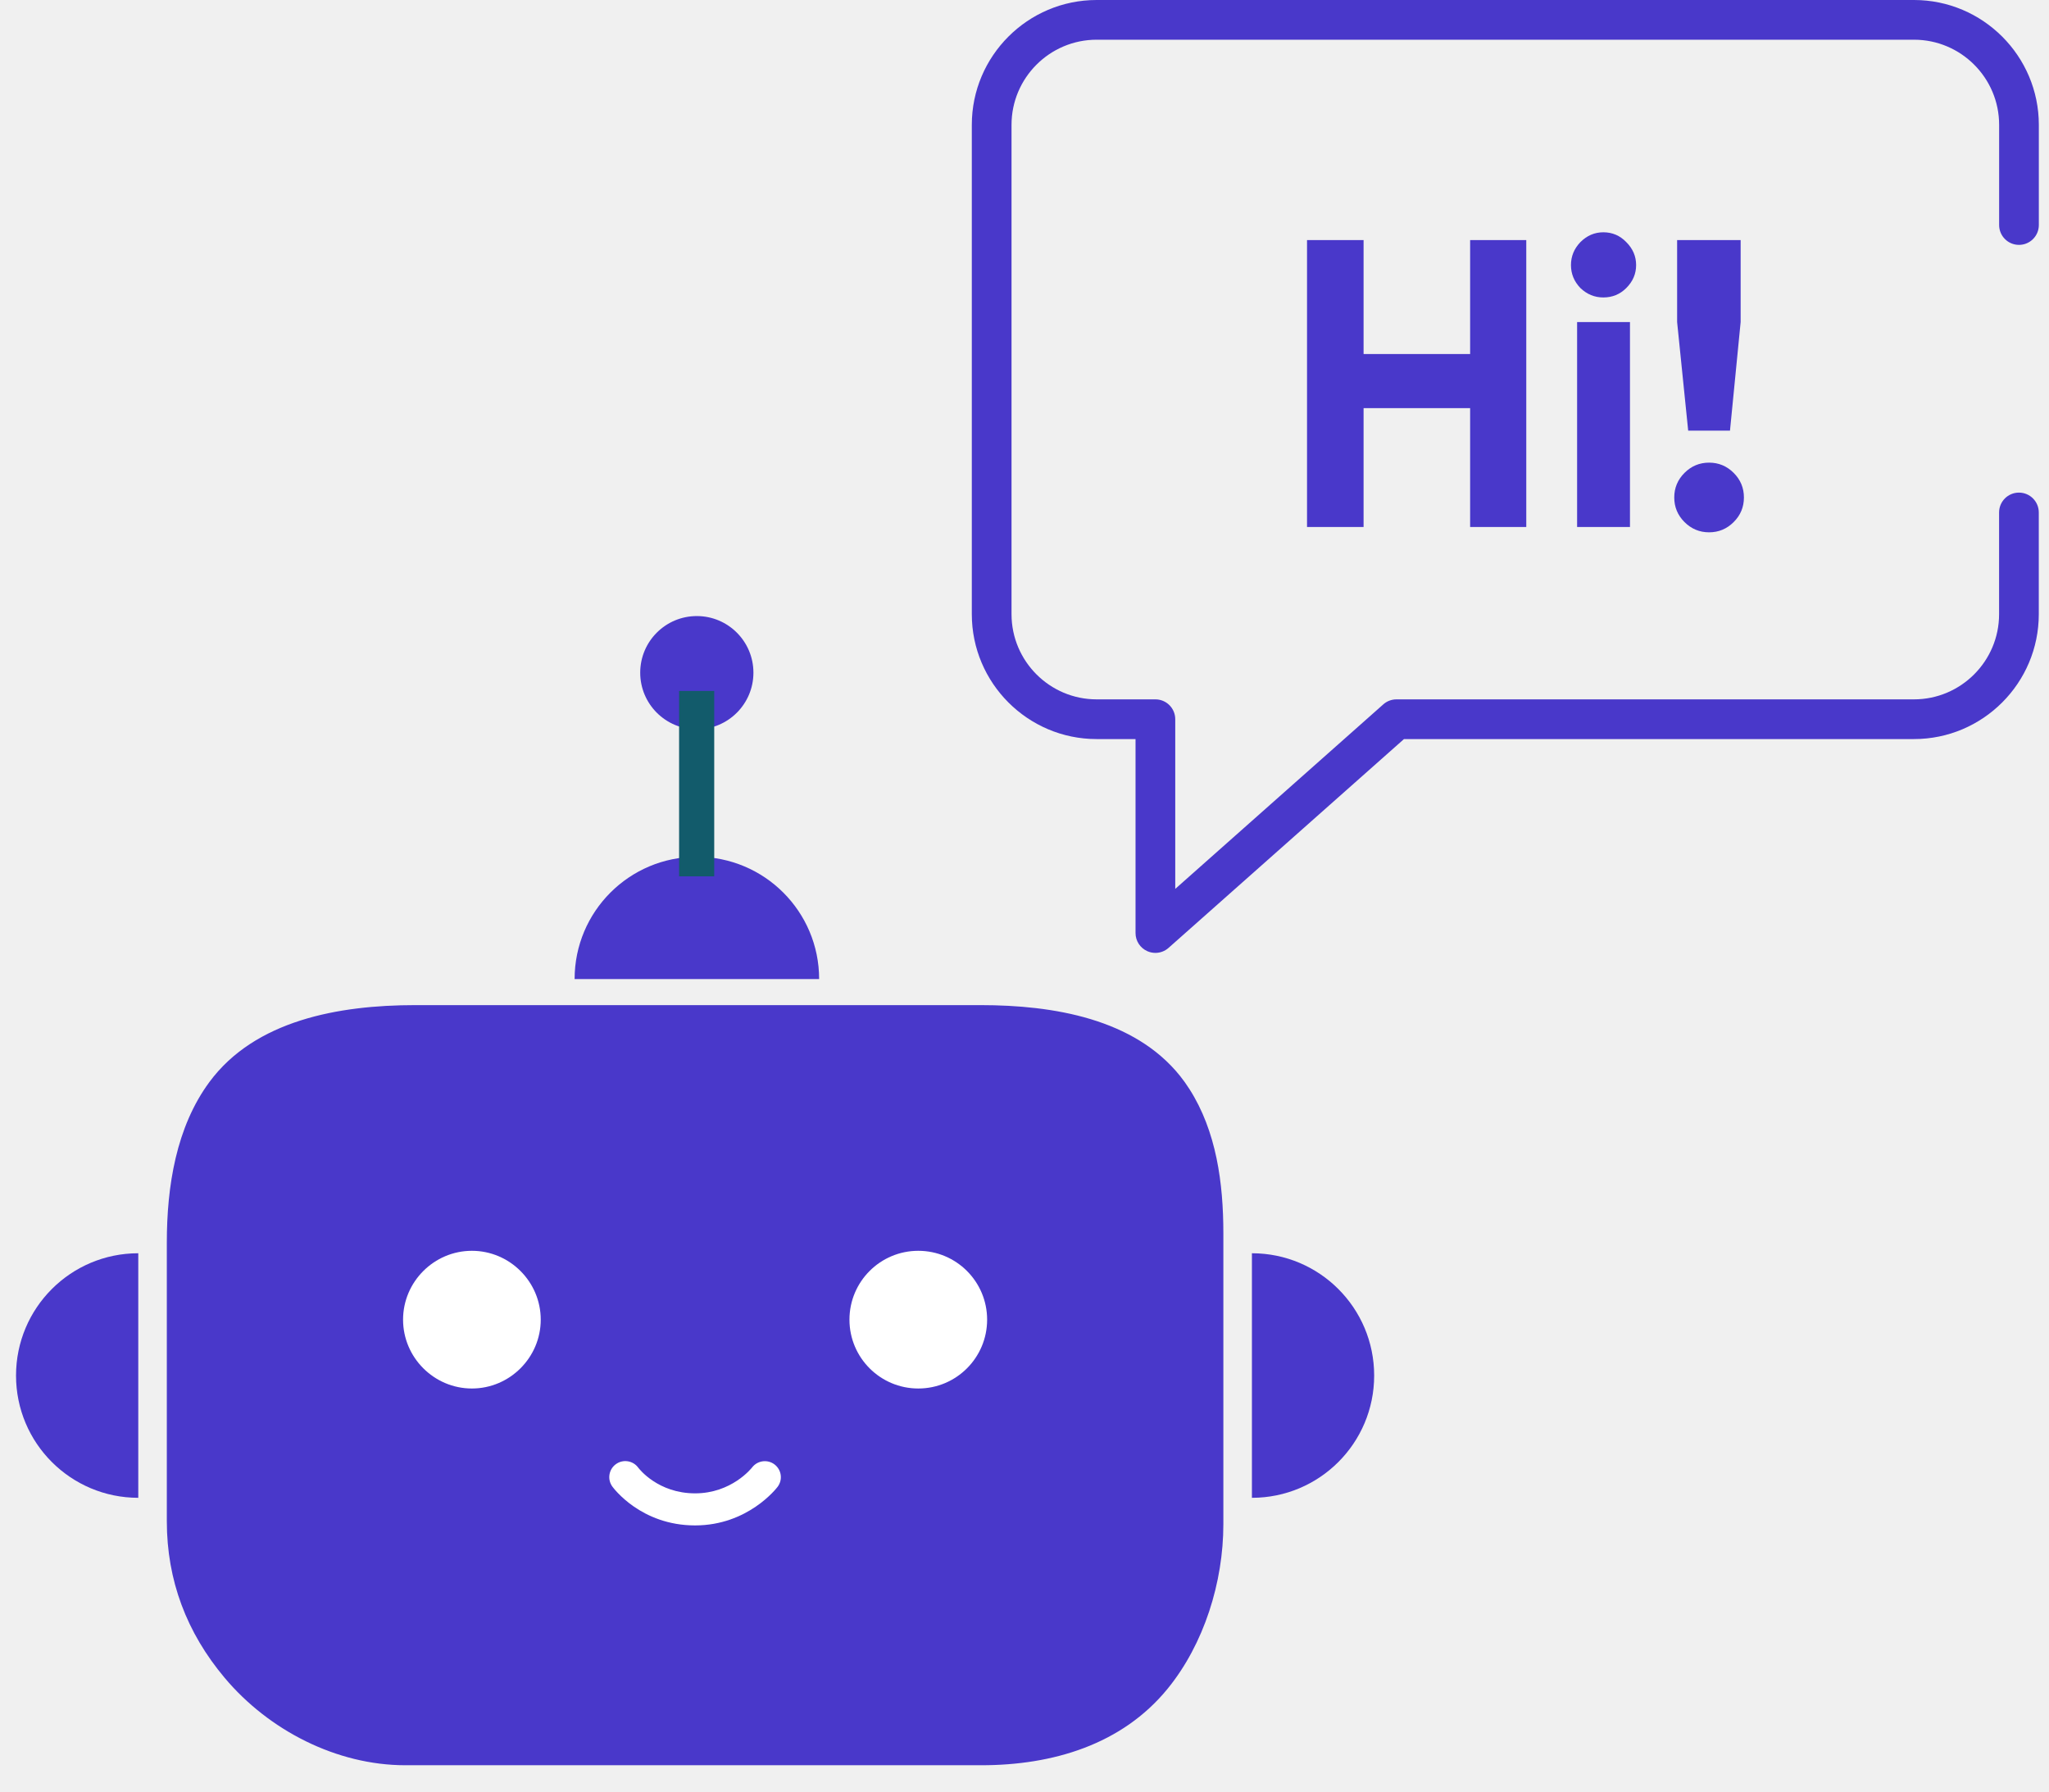
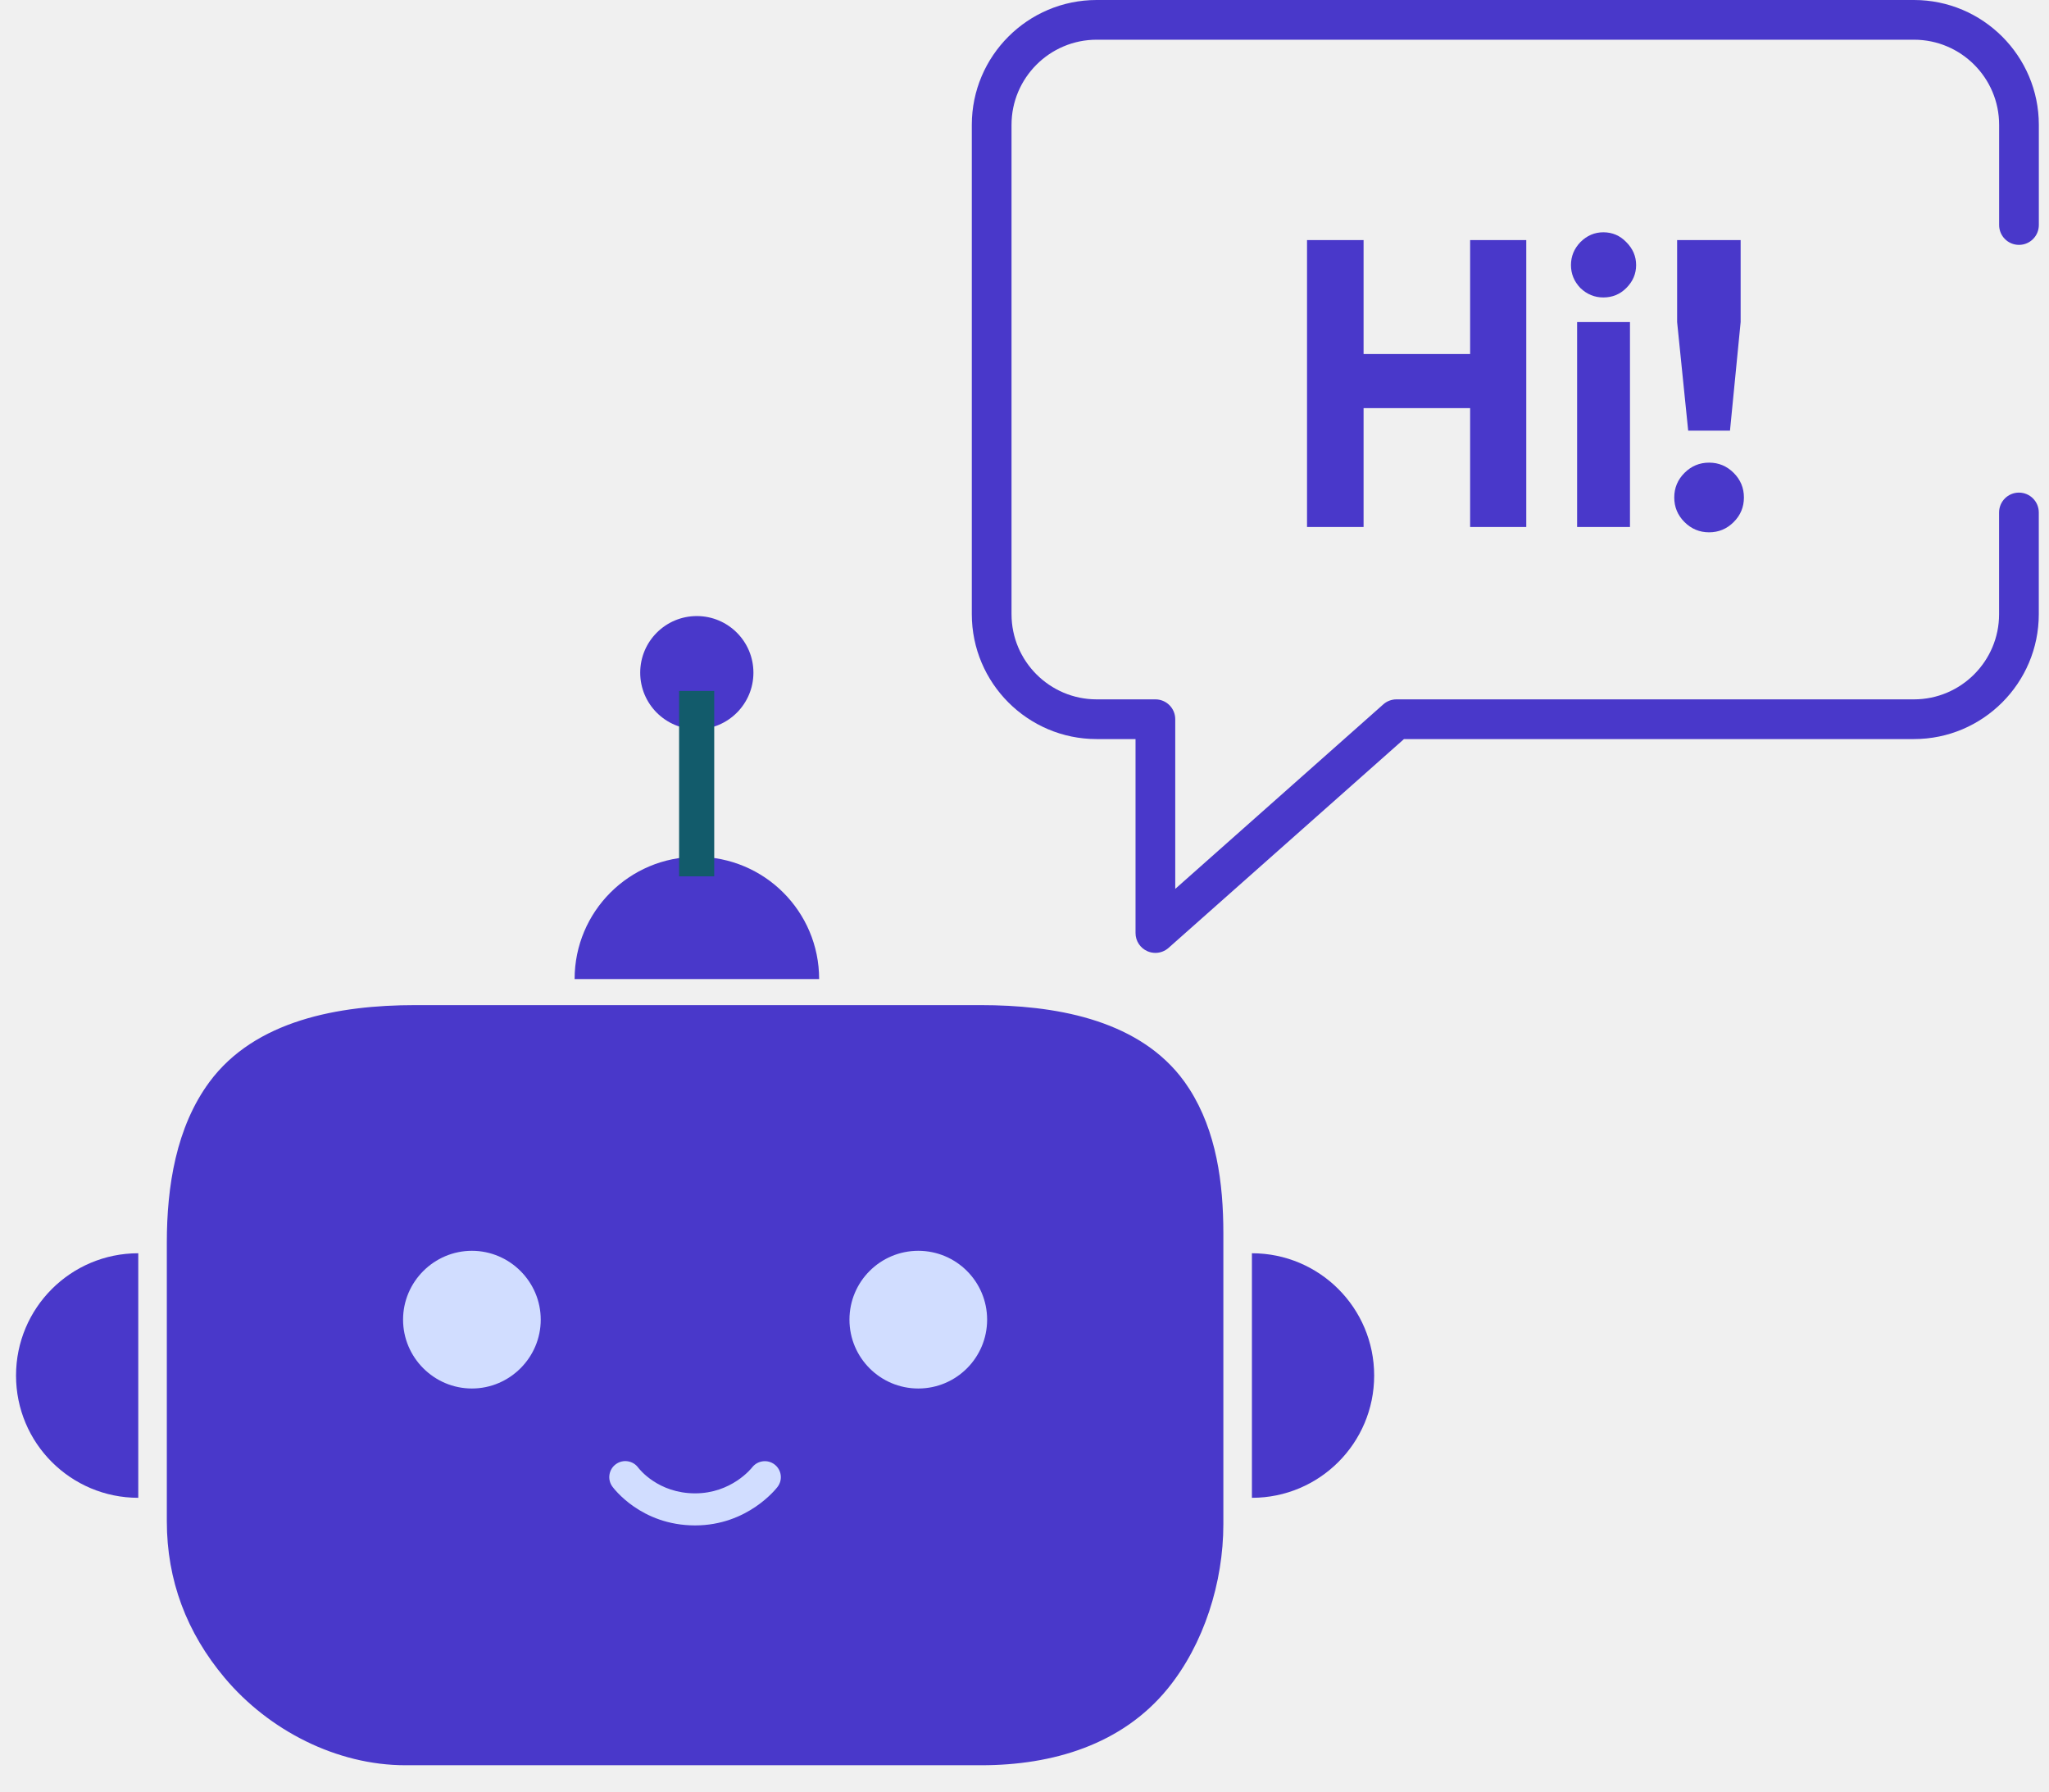
<svg xmlns="http://www.w3.org/2000/svg" width="175" height="153" viewBox="0 0 175 153" fill="none">
  <path d="M125.56 20.5H130.355V45H125.56V34.85H116.46V45H111.63V20.5H116.46V30.23H125.56V20.5ZM136.937 25.4C136.19 25.4 135.537 25.132 134.977 24.595C134.44 24.035 134.172 23.382 134.172 22.635C134.172 21.888 134.44 21.235 134.977 20.675C135.537 20.115 136.19 19.835 136.937 19.835C137.707 19.835 138.36 20.115 138.897 20.675C139.457 21.235 139.737 21.888 139.737 22.635C139.737 23.382 139.457 24.035 138.897 24.595C138.36 25.132 137.707 25.4 136.937 25.4ZM134.697 45V27.5H139.212V45H134.697ZM144.184 36.775L143.239 27.5V20.5H148.664V27.5L147.754 36.775H144.184ZM148.069 44.58C147.486 45.163 146.786 45.455 145.969 45.455C145.153 45.455 144.453 45.163 143.869 44.58C143.286 43.997 142.994 43.297 142.994 42.48C142.994 41.663 143.286 40.963 143.869 40.38C144.453 39.797 145.153 39.505 145.969 39.505C146.786 39.505 147.486 39.797 148.069 40.38C148.653 40.963 148.944 41.663 148.944 42.48C148.944 43.297 148.653 43.997 148.069 44.58Z" fill="#4938CA" />
  <path d="M34.619 150.735C28.757 150.735 22.959 147.759 19.187 143.271V143.271C15.941 139.409 14.248 134.946 14.248 129.9V106.098C14.248 101.309 15.042 96.24 17.89 92.388V92.388C21.781 87.128 28.914 85.828 35.456 85.828H83.759C90.003 85.828 96.872 87.003 100.783 91.871C101.065 92.223 101.327 92.59 101.581 92.988C103.893 96.601 104.484 101.028 104.484 105.318V130.159C104.484 135.097 102.835 140.401 99.707 144.222V144.222C95.828 148.96 89.936 150.735 83.812 150.735H34.619Z" fill="#4938CA" />
  <path d="M11.81 107.016V127.899C6.04 127.899 1.369 123.227 1.369 117.458C1.369 111.688 6.04 107.016 11.81 107.016Z" fill="#4938CA" />
  <path d="M59.517 73.163C53.748 73.163 49.076 77.835 49.076 83.605H69.96C69.96 77.835 65.286 73.163 59.517 73.163Z" fill="#4938CA" />
  <path d="M117.364 117.458C117.364 123.227 112.693 127.899 106.923 127.899V107.016C112.691 107.016 117.364 111.688 117.364 117.458Z" fill="#4938CA" />
  <path d="M59.514 62.275C62.184 62.275 64.348 60.111 64.348 57.441C64.348 54.771 62.184 52.606 59.514 52.606C56.843 52.606 54.679 54.771 54.679 57.441C54.679 60.111 56.843 62.275 59.514 62.275Z" fill="#4938CA" />
-   <path d="M40.304 106.807C37.071 106.807 34.425 109.453 34.425 112.686C34.425 115.919 37.071 118.565 40.304 118.565C43.537 118.565 46.183 115.919 46.183 112.686C46.183 109.453 43.538 106.807 40.304 106.807Z" fill="white" />
-   <path d="M78.429 118.565C81.676 118.565 84.308 115.933 84.308 112.686C84.308 109.439 81.676 106.807 78.429 106.807C75.182 106.807 72.55 109.439 72.55 112.686C72.55 115.933 75.182 118.565 78.429 118.565Z" fill="white" />
-   <path d="M64.24 125.3C64.169 125.39 62.473 127.518 59.366 127.518C56.201 127.518 54.593 125.432 54.511 125.326C54.067 124.719 53.217 124.582 52.605 125.023C51.992 125.465 51.854 126.321 52.296 126.934C52.393 127.069 54.745 130.256 59.364 130.256C63.867 130.256 66.312 127.094 66.414 126.96C66.868 126.36 66.751 125.51 66.155 125.052C65.562 124.597 64.703 124.704 64.24 125.3V125.3Z" fill="white" />
+   <path d="M40.304 106.807C37.071 106.807 34.425 109.453 34.425 112.686C34.425 115.919 37.071 118.565 40.304 118.565C43.537 118.565 46.183 115.919 46.183 112.686C46.183 109.453 43.538 106.807 40.304 106.807Z" fill="#D1DDFF" />
+   <path d="M78.429 118.565C81.676 118.565 84.308 115.933 84.308 112.686C84.308 109.439 81.676 106.807 78.429 106.807C75.182 106.807 72.55 109.439 72.55 112.686C72.55 115.933 75.182 118.565 78.429 118.565Z" fill="#D1DDFF" />
+   <path d="M64.24 125.3C64.169 125.39 62.473 127.518 59.366 127.518C56.201 127.518 54.593 125.432 54.511 125.326C54.067 124.719 53.217 124.582 52.605 125.023C51.992 125.465 51.854 126.321 52.296 126.934C52.393 127.069 54.745 130.256 59.364 130.256C63.867 130.256 66.312 127.094 66.414 126.96C66.868 126.36 66.751 125.51 66.155 125.052C65.562 124.597 64.703 124.704 64.24 125.3V125.3Z" fill="#D1DDFF" />
  <path d="M163.468 0H93.66C87.782 0 83 4.782 83 10.66V52.446C83 58.325 87.782 63.11 93.66 63.11H96.983V79.673C96.983 80.341 97.373 80.944 97.983 81.219C98.207 81.319 98.443 81.368 98.678 81.368C99.085 81.368 99.487 81.222 99.802 80.941L119.91 63.11H163.466C169.346 63.11 174.128 58.327 174.128 52.446V43.759C174.128 42.824 173.37 42.064 172.433 42.064C171.495 42.064 170.737 42.824 170.737 43.759V52.446C170.737 56.456 167.476 59.719 163.466 59.719H119.268C118.854 59.719 118.454 59.87 118.144 60.146L100.375 75.903V61.414C100.375 60.479 99.618 59.719 98.68 59.719H93.662C89.654 59.719 86.392 56.457 86.392 52.446V10.66C86.392 6.652 89.654 3.391 93.662 3.391H163.47C167.479 3.391 170.741 6.651 170.741 10.66V19.215C170.741 20.151 171.499 20.91 172.436 20.91C173.374 20.91 174.132 20.151 174.132 19.215V10.66C174.13 4.782 169.347 0 163.468 0V0Z" fill="#4938CA" />
  <rect x="58" y="59" width="3" height="15.831" fill="#125B6B" />
</svg>
